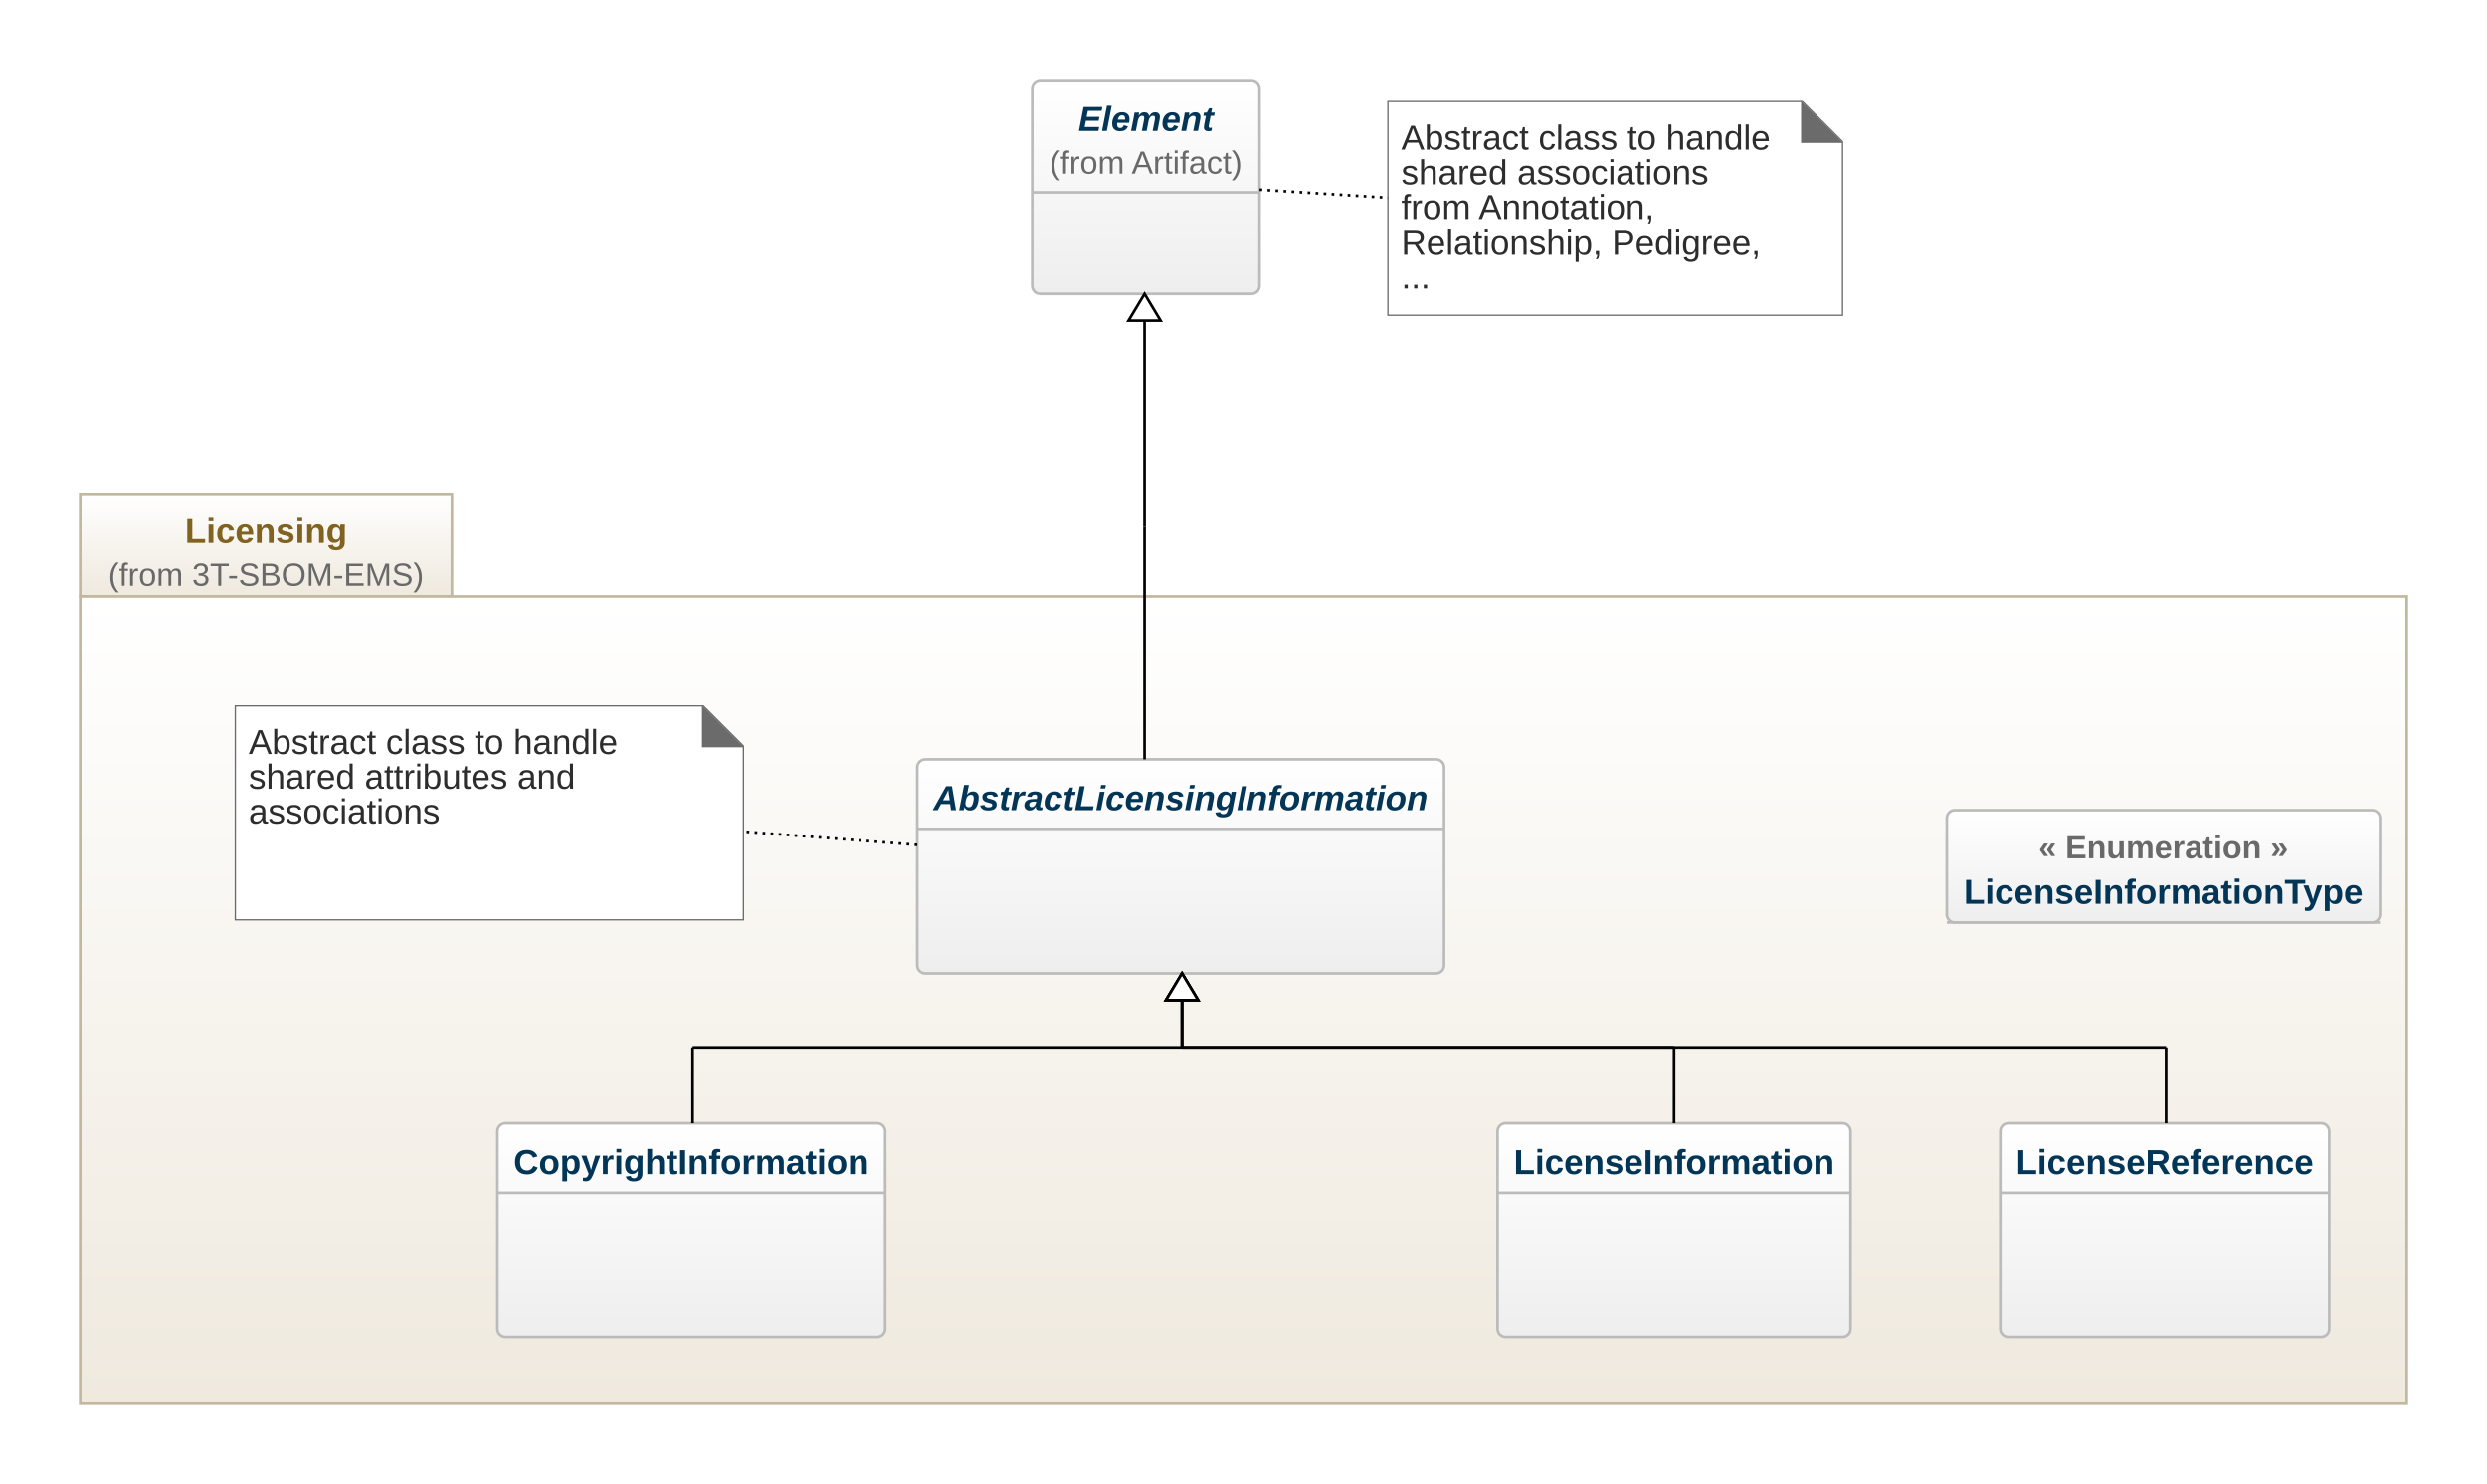
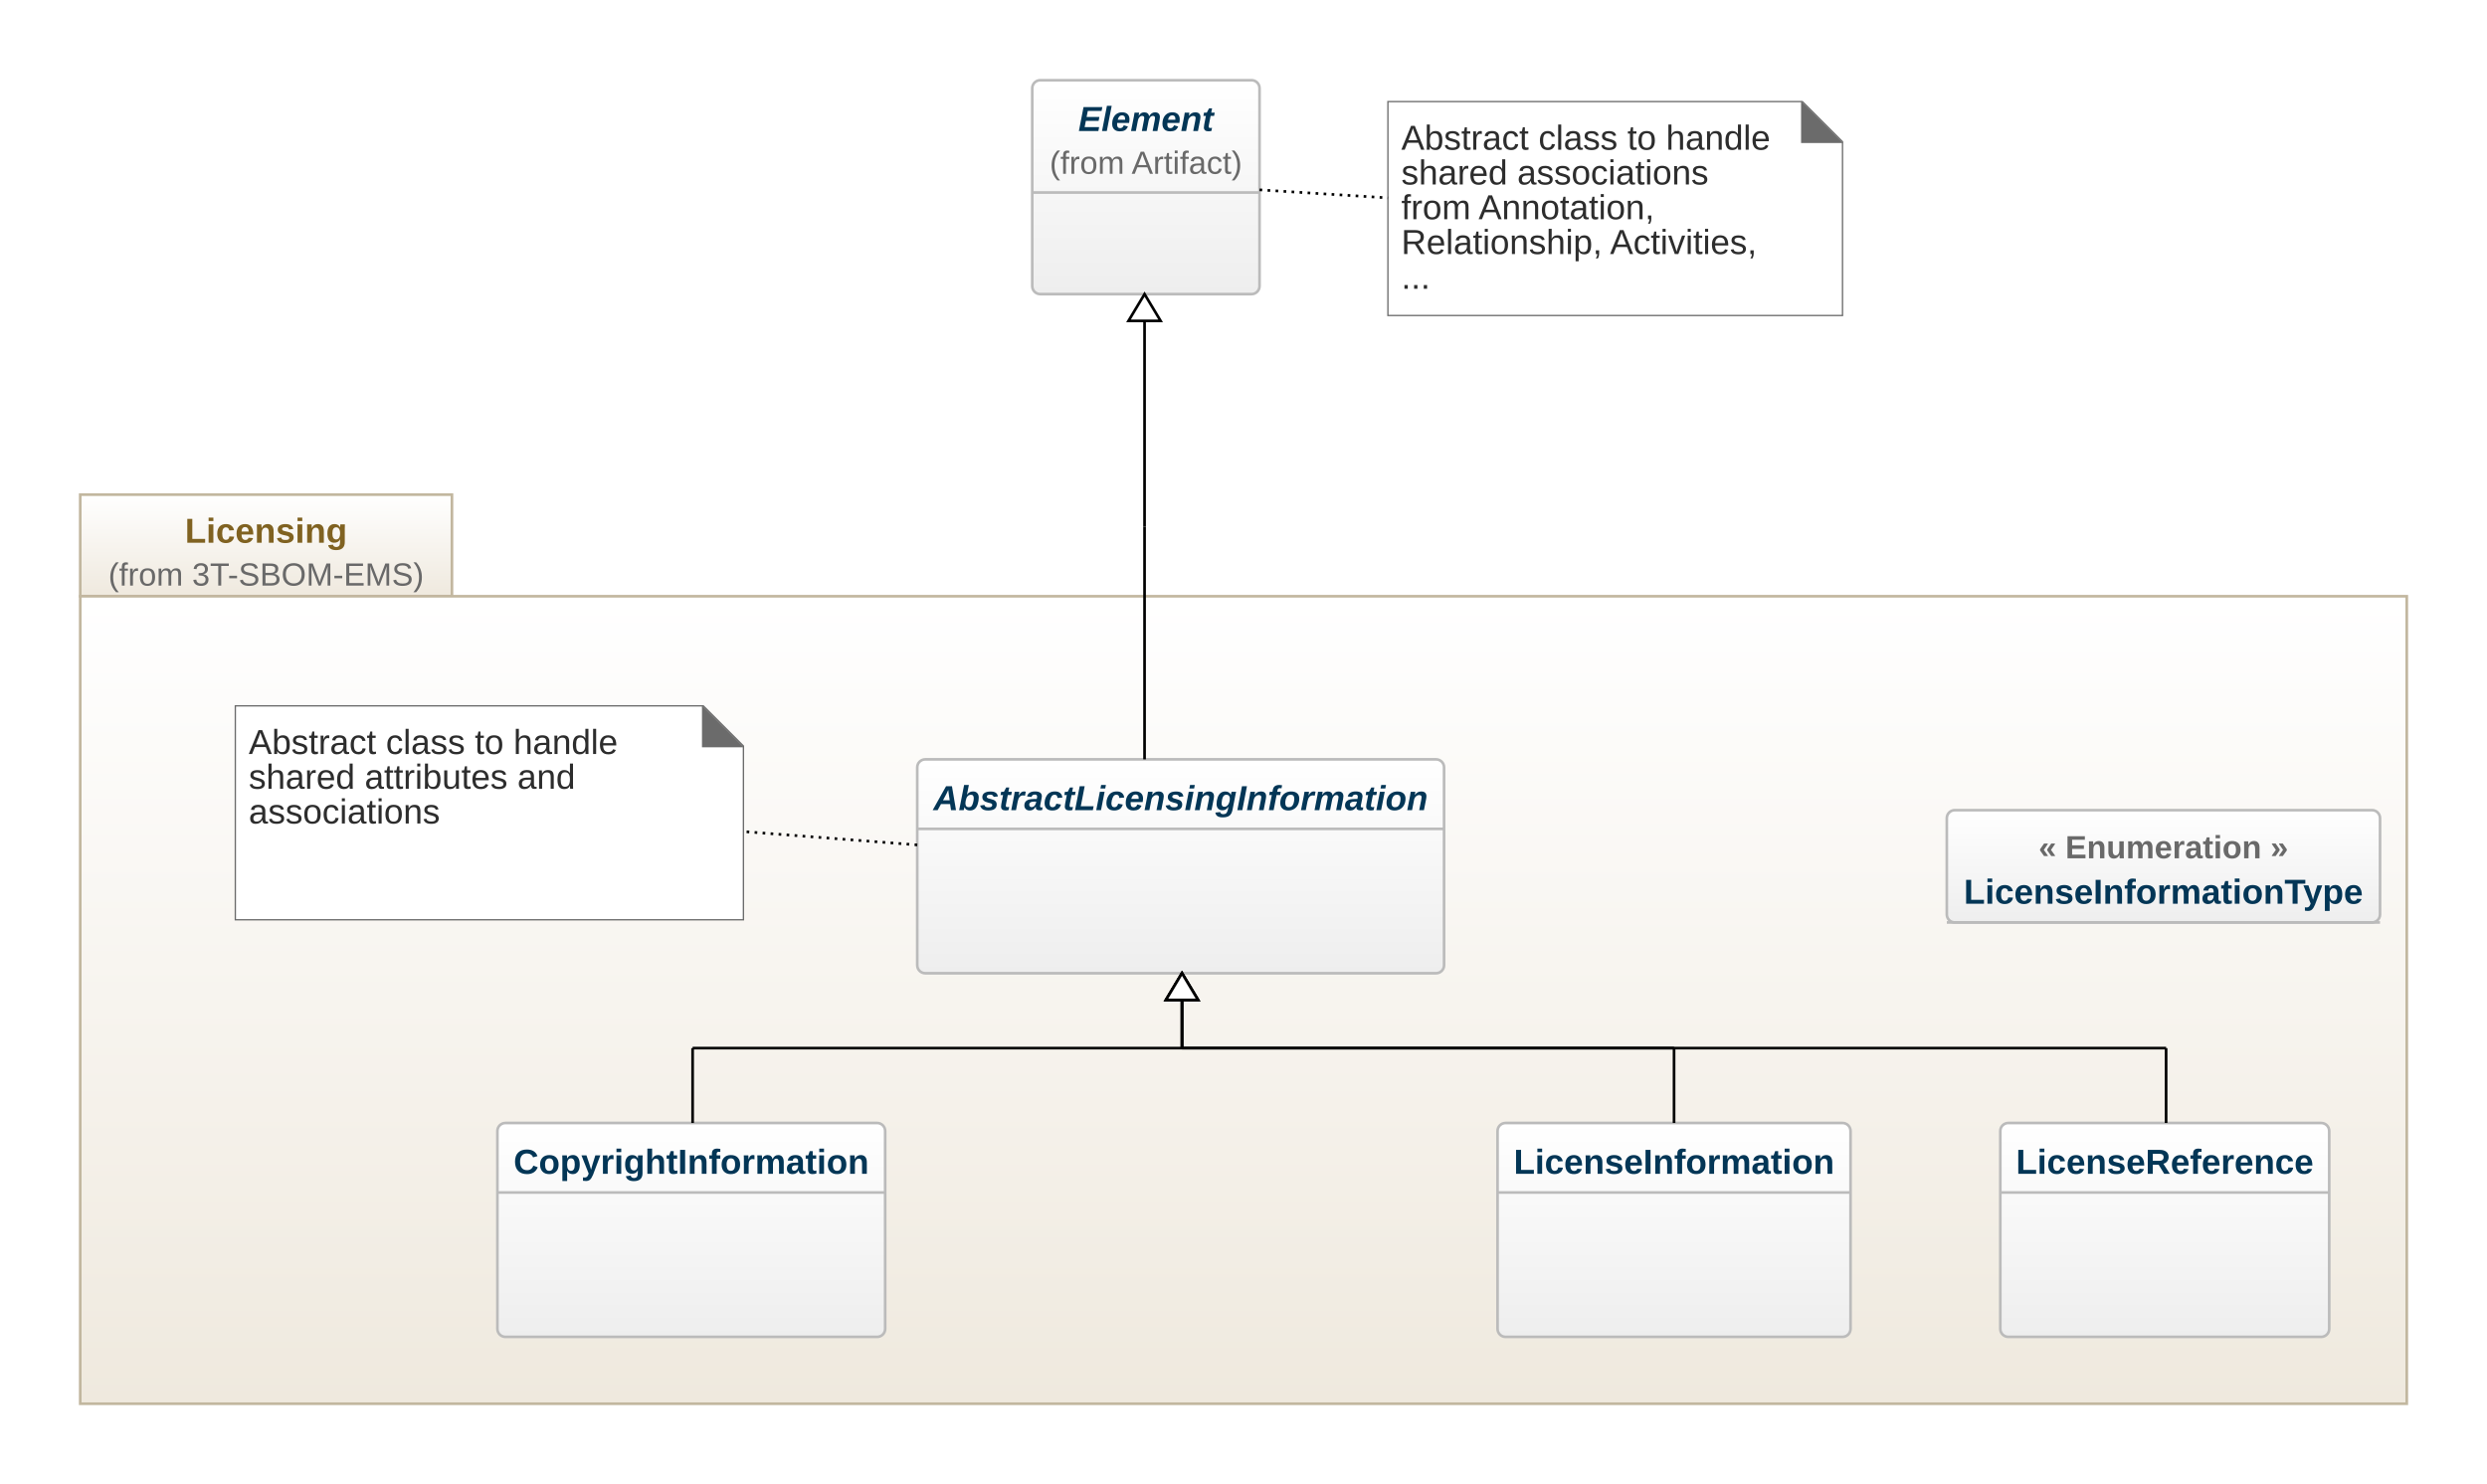
<svg xmlns="http://www.w3.org/2000/svg" viewBox="192 66 930 555" width="930.0px" font-size="13" font-family="Arial, LiberationSans" version="1.1" height="555.0px">
  <defs>
    <style type="text/css">svg text {text-rendering: geometricPrecision;}</style>
-     <linearGradient y1="0.0%" x1="0.0%" y2="100.0%" x2="0.0%" id="6d785169-4c64-4ca7-bbce-449cc9ae2564" spreadMethod="pad">
+     <linearGradient y1="0.0%" x1="0.0%" y2="100.0%" x2="0.0%" id="52e52bbf-75dd-48ac-83dc-3eb111b20948" spreadMethod="pad">
      <stop stop-opacity="1" offset="0" stop-color="rgb(255, 255, 255)" />
      <stop stop-opacity="1" offset="100" stop-color="rgb(238, 238, 238)" />
    </linearGradient>
-     <linearGradient y1="0.0%" x1="0.0%" y2="100.0%" x2="0.0%" id="a5cd5b95-9461-4572-aab5-3efc529bff0f" spreadMethod="pad">
+     <linearGradient y1="0.0%" x1="0.0%" y2="100.0%" x2="0.0%" id="cf6570aa-4b36-4a4b-9088-ecbc9cf1c2b0" spreadMethod="pad">
      <stop stop-opacity="1" offset="0" stop-color="rgb(255, 255, 255)" />
      <stop stop-opacity="1" offset="100" stop-color="rgb(239, 233, 222)" />
    </linearGradient>
-     <linearGradient y1="0.0%" x1="0.0%" y2="100.0%" x2="0.0%" id="0bbf189d-9a89-4dd7-bbcf-b029c15a6d52" spreadMethod="pad">
+     <linearGradient y1="0.0%" x1="0.0%" y2="100.0%" x2="0.0%" id="02b9a6a6-59be-4a69-9cd7-74eb22db83b8" spreadMethod="pad">
      <stop stop-opacity="1" offset="0" stop-color="rgb(255, 255, 255)" />
      <stop stop-opacity="1" offset="100" stop-color="rgb(238, 238, 238)" />
    </linearGradient>
-     <linearGradient y1="0.0%" x1="0.0%" y2="100.0%" x2="0.0%" id="a482da1e-2a5f-496f-b3a0-11e2b6437416" spreadMethod="pad">
+     <linearGradient y1="0.0%" x1="0.0%" y2="100.0%" x2="0.0%" id="c4291122-b0b8-4954-b316-2675ac40c13a" spreadMethod="pad">
      <stop stop-opacity="1" offset="0" stop-color="rgb(255, 255, 255)" />
      <stop stop-opacity="1" offset="100" stop-color="rgb(238, 238, 238)" />
    </linearGradient>
-     <linearGradient y1="0.0%" x1="0.0%" y2="100.0%" x2="0.0%" id="544cfa73-8658-4638-9164-caae2eb786dc" spreadMethod="pad">
+     <linearGradient y1="0.0%" x1="0.0%" y2="100.0%" x2="0.0%" id="4afd7a5a-ac41-435d-8173-69404c889e2d" spreadMethod="pad">
      <stop stop-opacity="1" offset="0" stop-color="rgb(255, 255, 255)" />
      <stop stop-opacity="1" offset="100" stop-color="rgb(238, 238, 238)" />
    </linearGradient>
-     <linearGradient y1="0.0%" x1="0.0%" y2="100.0%" x2="0.0%" id="0b943656-5182-4204-b586-11472c91fdab" spreadMethod="pad">
+     <linearGradient y1="0.0%" x1="0.0%" y2="100.0%" x2="0.0%" id="f0efac8f-52da-423e-a9b3-dc056a9d59f7" spreadMethod="pad">
      <stop stop-opacity="1" offset="0" stop-color="rgb(255, 255, 255)" />
      <stop stop-opacity="1" offset="100" stop-color="rgb(238, 238, 238)" />
    </linearGradient>
-     <linearGradient y1="0.0%" x1="0.0%" y2="100.0%" x2="0.0%" id="8fa02953-bee5-4a2e-9a44-285fdf85c410" spreadMethod="pad">
+     <linearGradient y1="0.0%" x1="0.0%" y2="100.0%" x2="0.0%" id="7a54cabd-a8e8-4f1a-949a-8039a19c1b8b" spreadMethod="pad">
      <stop stop-opacity="1" offset="0" stop-color="rgb(255, 255, 255)" />
      <stop stop-opacity="1" offset="100" stop-color="rgb(238, 238, 238)" />
    </linearGradient>
  </defs>
  <g transform="translate(578.0,96.0)" id="_cNkB8v1_EDefrLh8FmUTww">
-     <rect rx="3.0" ry="3.0" x="0.0" width="85.0px" y="0.0" stroke-width="1.0" fill="url(#6d785169-4c64-4ca7-bbce-449cc9ae2564)" stroke="rgb(187, 187, 187)" look="allInOne" height="80.0px" />
+     <rect rx="3.0" ry="3.0" x="0.0" width="85.0px" y="0.0" stroke-width="1.0" fill="url(#52e52bbf-75dd-48ac-83dc-3eb111b20948)" stroke="rgb(187, 187, 187)" look="allInOne" height="80.0px" />
    <text font-weight="bold" text-anchor="middle" x="42.5" y="19.0" font-size="13" font-style="italic" fill="rgb(3, 54, 86)">Element</text>
    <text text-anchor="middle" x="42.5" y="35.0" font-size="12" fill="rgb(105, 105, 105)">(from Artifact)</text>
    <line y1="42.0" x1="0.0" y2="42.0" x2="85.0" stroke-width="1.0" stroke="rgb(187, 187, 187)" look="border" />
  </g>
  <g transform="translate(711.0,104.0)" id="_0fp8wP2TEDezV42YJegBKA">
    <polygon stroke-width="0.5" fill="rgb(255, 255, 255)" stroke="rgb(107, 107, 107)" look="allInOne" points="0.0,0.0 0.0,80.0 170.0,80.0 170.0,15.0 155.0,0.0" />
    <polygon stroke-width="1.0" fill="rgb(107, 107, 107)" look="border" stroke="rgb(107, 107, 107)" points="155.0,1.0 155.0,15.0 169.0,15.0" />
    <clipPath id="clip_0fp8wP2TEDezV42YJegBKA">
      <rect x="5.0" width="145.0px" y="5.0" height="70.0px" />
    </clipPath>
    <g transform="translate(0.0,0.0)">
      <text clip-path="url(#clip_0fp8wP2TEDezV42YJegBKA)" x="5.0" y="18.0" font-size="13" fill="rgb(45, 45, 45)">Abstract class to handle</text>
      <text clip-path="url(#clip_0fp8wP2TEDezV42YJegBKA)" x="5.0" y="31.0" font-size="13" fill="rgb(45, 45, 45)">shared associations</text>
      <text clip-path="url(#clip_0fp8wP2TEDezV42YJegBKA)" x="5.0" y="44.0" font-size="13" fill="rgb(45, 45, 45)">from Annotation,</text>
-       <text clip-path="url(#clip_0fp8wP2TEDezV42YJegBKA)" x="5.0" y="57.0" font-size="13" fill="rgb(45, 45, 45)">Relationship, Pedigree,</text>
+       <text clip-path="url(#clip_0fp8wP2TEDezV42YJegBKA)" x="5.0" y="57.0" font-size="13" fill="rgb(45, 45, 45)">Relationship, Activities,</text>
      <text clip-path="url(#clip_0fp8wP2TEDezV42YJegBKA)" x="5.0" y="70.0" font-size="13" fill="rgb(45, 45, 45)">...</text>
    </g>
  </g>
  <g transform="translate(222.0,251.0)" id="_cm1dkv1_EDefrLh8FmUTww">
-     <rect x="0.0" width="139.0px" y="0.0" stroke-width="1.0" fill="url(#a5cd5b95-9461-4572-aab5-3efc529bff0f)" stroke="rgb(194, 183, 159)" look="allInOne" height="38.0px" />
-     <rect x="0.0" width="870.0px" y="38.0" stroke-width="1.0" fill="url(#a5cd5b95-9461-4572-aab5-3efc529bff0f)" stroke="rgb(194, 183, 159)" look="allInOne" height="302.0px" />
+     <rect x="0.0" width="139.0px" y="0.0" stroke-width="1.0" fill="url(#cf6570aa-4b36-4a4b-9088-ecbc9cf1c2b0)" stroke="rgb(194, 183, 159)" look="allInOne" height="38.0px" />
+     <rect x="0.0" width="870.0px" y="38.0" stroke-width="1.0" fill="url(#cf6570aa-4b36-4a4b-9088-ecbc9cf1c2b0)" stroke="rgb(194, 183, 159)" look="allInOne" height="302.0px" />
    <text font-weight="bold" text-anchor="middle" x="69.5" y="18.0" font-size="13" fill="rgb(128, 98, 33)">Licensing</text>
    <text text-anchor="middle" x="69.5" y="34.0" font-size="12" fill="rgb(105, 105, 105)">(from 3T-SBOM-EMS)</text>
  </g>
  <g transform="translate(378.0,486.0)" id="_d6DY8f1_EDefrLh8FmUTww">
-     <rect rx="3.0" ry="3.0" x="0.0" width="145.0px" y="0.0" stroke-width="1.0" fill="url(#0bbf189d-9a89-4dd7-bbcf-b029c15a6d52)" stroke="rgb(187, 187, 187)" look="allInOne" height="80.0px" />
+     <rect rx="3.0" ry="3.0" x="0.0" width="145.0px" y="0.0" stroke-width="1.0" fill="url(#02b9a6a6-59be-4a69-9cd7-74eb22db83b8)" stroke="rgb(187, 187, 187)" look="allInOne" height="80.0px" />
    <text font-weight="bold" text-anchor="middle" x="72.5" y="19.0" font-size="13" font-style="normal" fill="rgb(3, 54, 86)">CopyrightInformation</text>
    <line y1="26.0" x1="0.0" y2="26.0" x2="145.0" stroke-width="1.0" stroke="rgb(187, 187, 187)" look="border" />
  </g>
  <g transform="translate(752.0,486.0)" id="_fffswP1_EDefrLh8FmUTww">
-     <rect rx="3.0" ry="3.0" x="0.0" width="132.0px" y="0.0" stroke-width="1.0" fill="url(#a482da1e-2a5f-496f-b3a0-11e2b6437416)" stroke="rgb(187, 187, 187)" look="allInOne" height="80.0px" />
+     <rect rx="3.0" ry="3.0" x="0.0" width="132.0px" y="0.0" stroke-width="1.0" fill="url(#c4291122-b0b8-4954-b316-2675ac40c13a)" stroke="rgb(187, 187, 187)" look="allInOne" height="80.0px" />
    <text font-weight="bold" text-anchor="middle" x="66.0" y="19.0" font-size="13" font-style="normal" fill="rgb(3, 54, 86)">LicenseInformation</text>
    <line y1="26.0" x1="0.0" y2="26.0" x2="132.0" stroke-width="1.0" stroke="rgb(187, 187, 187)" look="border" />
  </g>
  <g transform="translate(920.0,369.0)" id="_iT01kP1_EDefrLh8FmUTww">
-     <rect rx="3.0" ry="3.0" x="0.0" width="162.0px" y="0.0" stroke-width="1.0" fill="url(#544cfa73-8658-4638-9164-caae2eb786dc)" stroke="rgb(187, 187, 187)" look="allInOne" height="42.0px" />
+     <rect rx="3.0" ry="3.0" x="0.0" width="162.0px" y="0.0" stroke-width="1.0" fill="url(#4afd7a5a-ac41-435d-8173-69404c889e2d)" stroke="rgb(187, 187, 187)" look="allInOne" height="42.0px" />
    <text font-weight="bold" text-anchor="middle" x="81.0" y="18.0" font-size="12" fill="rgb(105, 105, 105)">« Enumeration »</text>
    <text font-weight="bold" text-anchor="middle" x="81.0" y="35.0" font-size="13" font-style="normal" fill="rgb(3, 54, 86)">LicenseInformationType</text>
    <line y1="42.0" x1="0.0" y2="42.0" x2="162.0" stroke-width="1.0" stroke="rgb(187, 187, 187)" look="border" />
  </g>
  <g transform="translate(535.0,350.0)" id="_3FK9kf1_EDefrLh8FmUTww">
-     <rect rx="3.0" ry="3.0" x="0.0" width="197.0px" y="0.0" stroke-width="1.0" fill="url(#0b943656-5182-4204-b586-11472c91fdab)" stroke="rgb(187, 187, 187)" look="allInOne" height="80.0px" />
+     <rect rx="3.0" ry="3.0" x="0.0" width="197.0px" y="0.0" stroke-width="1.0" fill="url(#f0efac8f-52da-423e-a9b3-dc056a9d59f7)" stroke="rgb(187, 187, 187)" look="allInOne" height="80.0px" />
    <text font-weight="bold" text-anchor="middle" x="98.5" y="19.0" font-size="13" font-style="italic" fill="rgb(3, 54, 86)">AbstractLicensingInformation</text>
    <line y1="26.0" x1="0.0" y2="26.0" x2="197.0" stroke-width="1.0" stroke="rgb(187, 187, 187)" look="border" />
  </g>
  <g transform="translate(280.0,330.0)" id="_jP_EYP2WEDezV42YJegBKA">
    <polygon stroke-width="0.5" fill="rgb(255, 255, 255)" stroke="rgb(107, 107, 107)" look="allInOne" points="0.0,0.0 0.0,80.0 190.0,80.0 190.0,15.0 175.0,0.0" />
    <polygon stroke-width="1.0" fill="rgb(107, 107, 107)" look="border" stroke="rgb(107, 107, 107)" points="175.0,1.0 175.0,15.0 189.0,15.0" />
    <clipPath id="clip_jP_EYP2WEDezV42YJegBKA">
      <rect x="5.0" width="165.0px" y="5.0" height="70.0px" />
    </clipPath>
    <g transform="translate(0.0,0.0)">
      <text clip-path="url(#clip_jP_EYP2WEDezV42YJegBKA)" x="5.0" y="18.0" font-size="13" fill="rgb(45, 45, 45)">Abstract class to handle</text>
      <text clip-path="url(#clip_jP_EYP2WEDezV42YJegBKA)" x="5.0" y="31.0" font-size="13" fill="rgb(45, 45, 45)">shared attributes and</text>
      <text clip-path="url(#clip_jP_EYP2WEDezV42YJegBKA)" x="5.0" y="44.0" font-size="13" fill="rgb(45, 45, 45)">associations</text>
    </g>
  </g>
  <g transform="translate(940.0,486.0)" id="_iluHoP8QEDe0yvmPSmQZ8w">
-     <rect rx="3.0" ry="3.0" x="0.0" width="123.0px" y="0.0" stroke-width="1.0" fill="url(#8fa02953-bee5-4a2e-9a44-285fdf85c410)" stroke="rgb(187, 187, 187)" look="allInOne" height="80.0px" />
+     <rect rx="3.0" ry="3.0" x="0.0" width="123.0px" y="0.0" stroke-width="1.0" fill="url(#7a54cabd-a8e8-4f1a-949a-8039a19c1b8b)" stroke="rgb(187, 187, 187)" look="allInOne" height="80.0px" />
    <text font-weight="bold" text-anchor="middle" x="61.5" y="19.0" font-size="13" font-style="normal" fill="rgb(3, 54, 86)">LicenseReference</text>
    <line y1="26.0" x1="0.0" y2="26.0" x2="123.0" stroke-width="1.0" stroke="rgb(187, 187, 187)" look="border" />
  </g>
  <g id="_hOflMf1_EDefrLh8FmUTww">
    <line y1="486.0" x1="818.0" y2="458.0" x2="818.0" id="_hOgzUv1_EDefrLh8FmUTww" stroke-width="1.0" fill="none" stroke="rgb(0, 0, 0)" />
  </g>
  <g id="_hOflMf1_EDefrLh8FmUTww">
    <line y1="458.0" x1="818.0" y2="458.0" x2="634.0" id="_hOgzVf1_EDefrLh8FmUTww" stroke-width="1.0" fill="none" stroke="rgb(0, 0, 0)" />
  </g>
  <g id="_hOflMf1_EDefrLh8FmUTww">
    <line y1="458.0" x1="634.0" y2="430.0" x2="634.0" id="_hOgzVv1_EDefrLh8FmUTww" stroke-width="1.0" fill="none" stroke="rgb(0, 0, 0)" />
    <polygon transform="translate(634.0,430.0) rotate(-0.0)" stroke-width="1.0" fill="rgb(255, 255, 255)" stroke="rgb(0, 0, 0)" points="-6.0,10.0 0.0,0.0 6.0,10.0" />
  </g>
  <g id="_hvZS0P1_EDefrLh8FmUTww">
    <line y1="486.0" x1="451.0" y2="458.0" x2="451.0" id="_hvZS1f1_EDefrLh8FmUTww" stroke-width="1.0" fill="none" stroke="rgb(0, 0, 0)" />
  </g>
  <g id="_hvZS0P1_EDefrLh8FmUTww">
    <line y1="458.0" x1="451.0" y2="458.0" x2="634.0" id="_hvZS2P1_EDefrLh8FmUTww" stroke-width="1.0" fill="none" stroke="rgb(0, 0, 0)" />
  </g>
  <g id="_hvZS0P1_EDefrLh8FmUTww">
    <line y1="458.0" x1="634.0" y2="430.0" x2="634.0" id="_hvZS2f1_EDefrLh8FmUTww" stroke-width="1.0" fill="none" stroke="rgb(0, 0, 0)" />
    <polygon transform="translate(634.0,430.0) rotate(-0.0)" stroke-width="1.0" fill="rgb(255, 255, 255)" stroke="rgb(0, 0, 0)" points="-6.0,10.0 0.0,0.0 6.0,10.0" />
  </g>
  <g id="_5lpWQP1_EDefrLh8FmUTww">
    <line y1="350.0" x1="620.0" y2="263.0" x2="620.0" id="_5lqkYP1_EDefrLh8FmUTww" stroke-width="1.0" fill="none" stroke="rgb(0, 0, 0)" />
  </g>
  <g id="_5lpWQP1_EDefrLh8FmUTww">
    <line y1="263.0" x1="620.0" y2="263.0" x2="620.0" id="_5lqkY_1_EDefrLh8FmUTww" stroke-width="1.0" fill="none" stroke="rgb(0, 0, 0)" />
  </g>
  <g id="_5lpWQP1_EDefrLh8FmUTww">
    <line y1="263.0" x1="620.0" y2="176.0" x2="620.0" id="_5lqkZP1_EDefrLh8FmUTww" stroke-width="1.0" fill="none" stroke="rgb(0, 0, 0)" />
    <polygon transform="translate(620.0,176.0) rotate(-0.0)" stroke-width="1.0" fill="rgb(255, 255, 255)" stroke="rgb(0, 0, 0)" points="-6.0,10.0 0.0,0.0 6.0,10.0" />
  </g>
  <line y1="137.0" x1="663.0" y2="140.0" x2="711.0" stroke-dasharray="1, 2" id="_wmAfwf2VEDezV42YJegBKA" stroke-width="1.0" fill="none" stroke="rgb(0, 0, 0)" />
  <line y1="382.0" x1="535.0" y2="377.0" x2="470.0" stroke-dasharray="1, 2" id="_md-DUv2WEDezV42YJegBKA" stroke-width="1.0" fill="none" stroke="rgb(0, 0, 0)" />
  <g id="_yKvBAv6JEDe77dt-8PPK-w">
    <line y1="486.0" x1="1002.0" y2="458.0" x2="1002.0" id="_il2Dcv8QEDe0yvmPSmQZ8w" stroke-width="1.0" fill="none" stroke="rgb(0, 0, 0)" />
  </g>
  <g id="_yKvBAv6JEDe77dt-8PPK-w">
    <line y1="458.0" x1="1002.0" y2="458.0" x2="634.0" id="_il2qgP8QEDe0yvmPSmQZ8w" stroke-width="1.0" fill="none" stroke="rgb(0, 0, 0)" />
  </g>
  <g id="_yKvBAv6JEDe77dt-8PPK-w">
    <line y1="458.0" x1="634.0" y2="430.0" x2="634.0" id="_il2qgf8QEDe0yvmPSmQZ8w" stroke-width="1.0" fill="none" stroke="rgb(0, 0, 0)" />
    <polygon transform="translate(634.0,430.0) rotate(-0.0)" stroke-width="1.0" fill="rgb(255, 255, 255)" stroke="rgb(0, 0, 0)" points="-6.0,10.0 0.0,0.0 6.0,10.0" />
  </g>
</svg>
